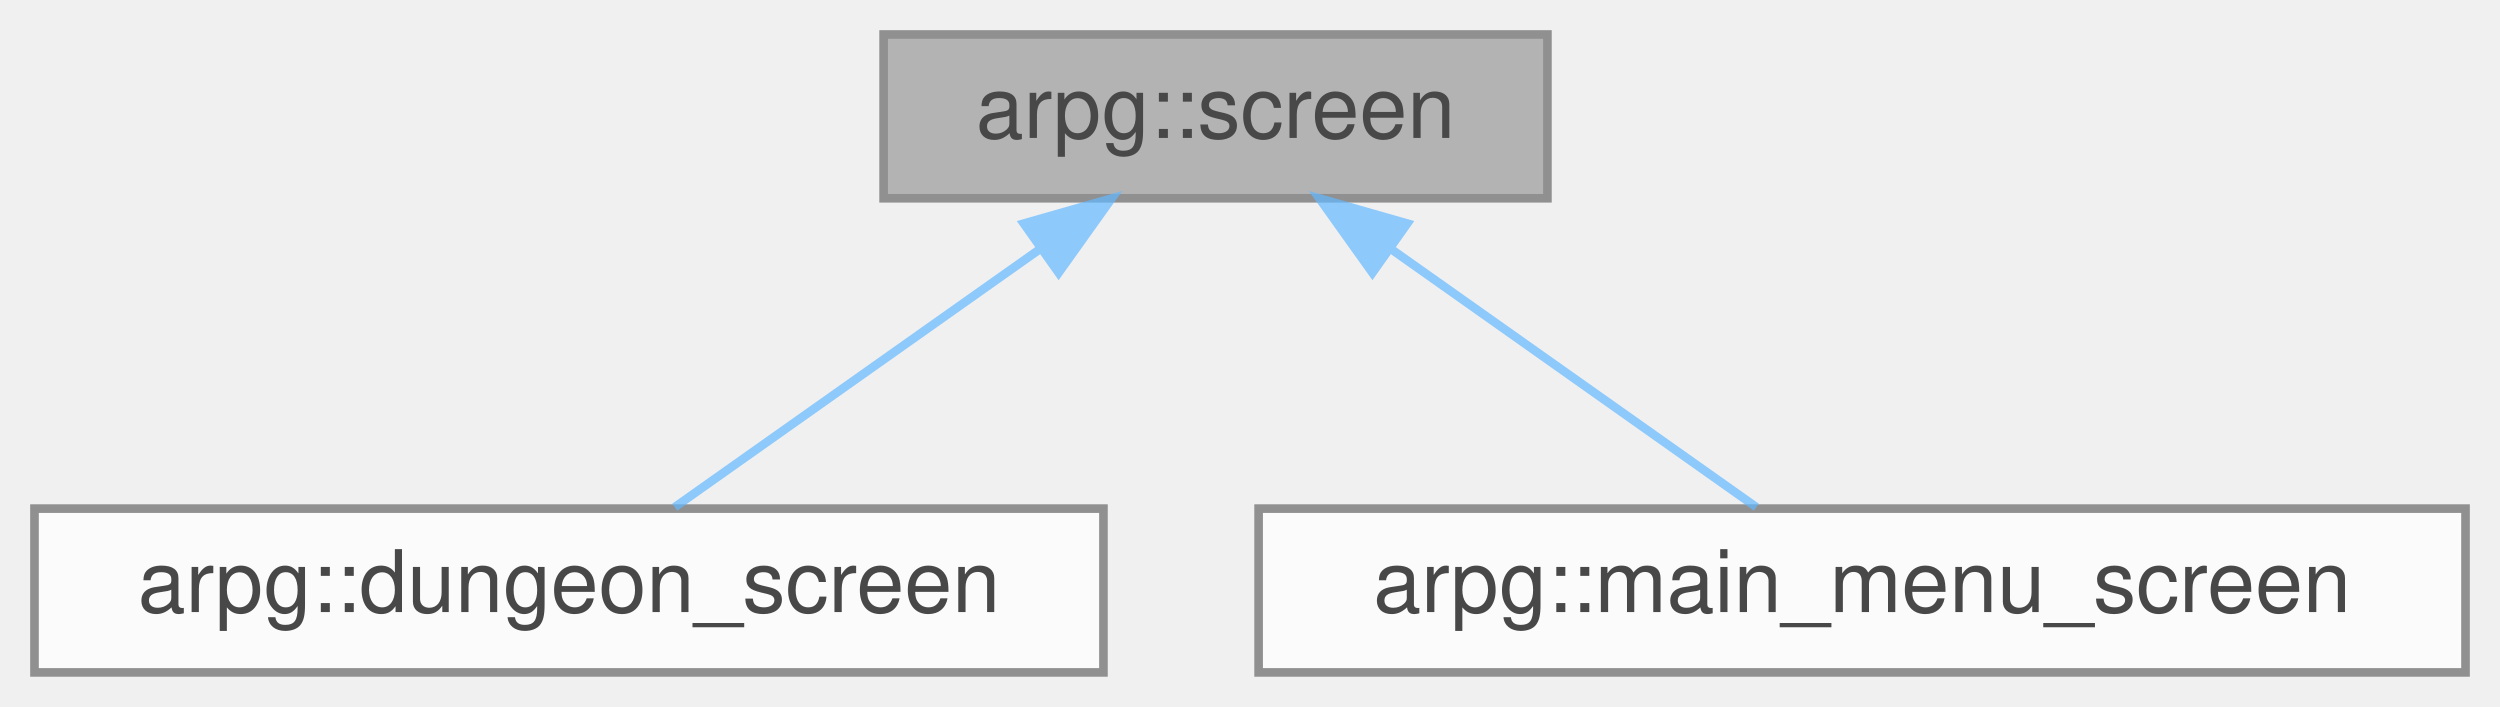
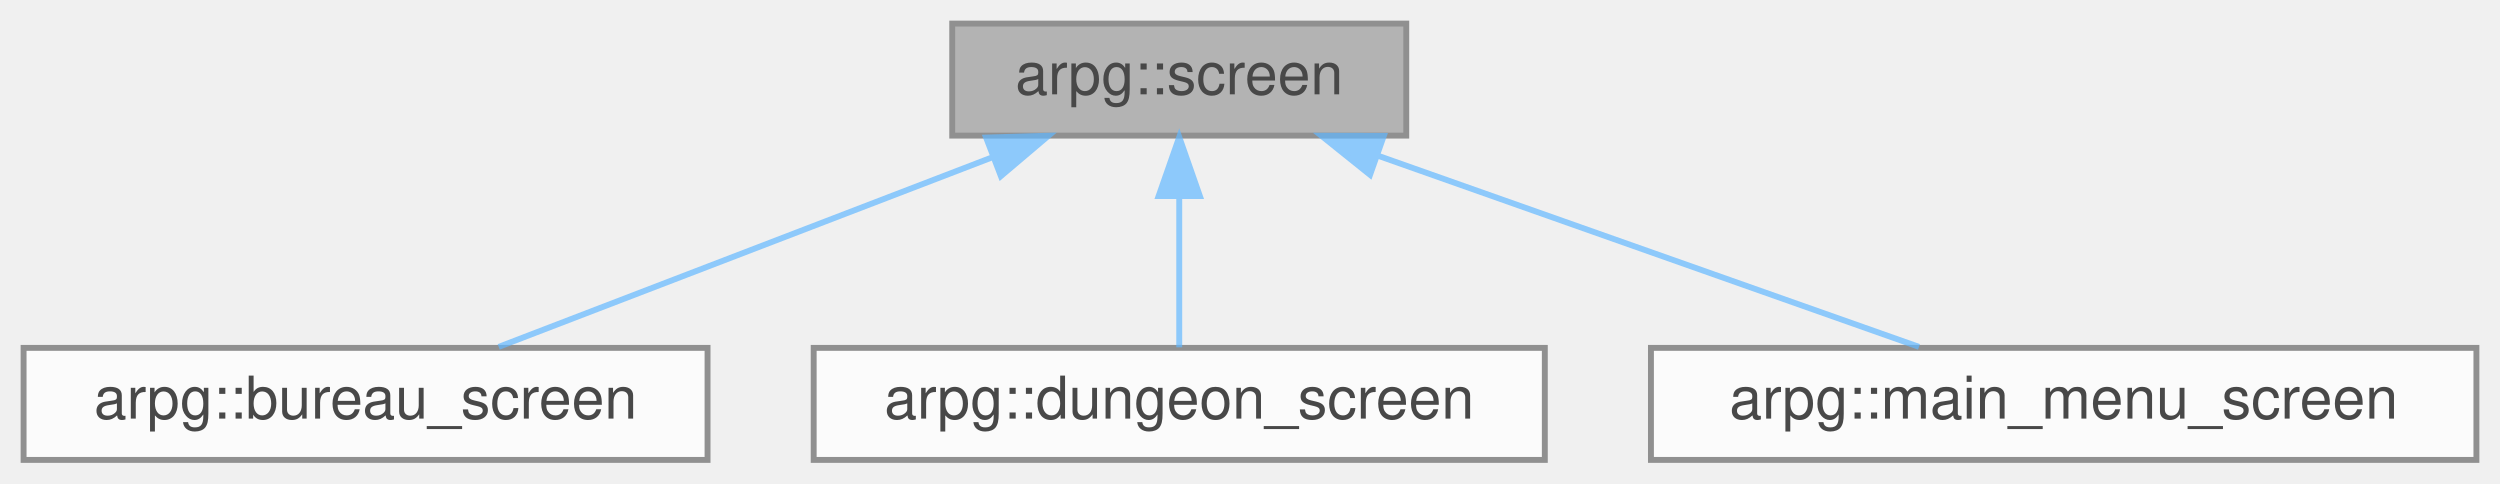
- <svg xmlns="http://www.w3.org/2000/svg" xmlns:xlink="http://www.w3.org/1999/xlink" width="290pt" height="82pt" viewBox="0.00 0.00 290.00 82.00">
+ <svg xmlns="http://www.w3.org/2000/svg" xmlns:xlink="http://www.w3.org/1999/xlink" width="424pt" height="82pt" viewBox="0.00 0.00 424.00 82.00">
  <svg id="main" version="1.1" xml:space="preserve">
    <style type="text/css">
.node, .edge {opacity: 0.7;}
.node.selected, .edge.selected {opacity: 1;}
.edge:hover path { stroke: red; }
.edge:hover polygon { stroke: red; fill: red; }
</style>
    <svg id="graph" class="graph">
      <g id="graph0" class="graph" transform="scale(1 1) rotate(0) translate(4 78)">
        <g id="Node000001" class="node">
          <g id="a_Node000001">
            <a xlink:title="A game mode: menu, roguelike map, dungeon, pause.">
-               <polygon fill="#999999" stroke="#666666" points="175.5,-74 98.5,-74 98.5,-55 175.5,-55 175.5,-74" />
-               <text text-anchor="middle" x="137" y="-62" font-family="Helvetica,sans-Serif" font-size="10.00">arpg::screen</text>
+               <polygon fill="#999999" stroke="#666666" points="234.5,-74 157.5,-74 157.5,-55 234.5,-55 234.5,-74" />
+               <text text-anchor="middle" x="196" y="-62" font-family="Helvetica,sans-Serif" font-size="10.00">arpg::screen</text>
            </a>
          </g>
        </g>
        <g id="Node000002" class="node">
          <g id="a_Node000002">
-             <a xlink:href="classarpg_1_1dungeon__screen.html" target="_top" xlink:title="A room of the dungeon: the player, what shoots at them, and what they shoot.">
-               <polygon fill="white" stroke="#666666" points="124,-19 0,-19 0,0 124,0 124,-19" />
-               <text text-anchor="middle" x="62" y="-7" font-family="Helvetica,sans-Serif" font-size="10.00">arpg::dungeon_screen</text>
+             <a xlink:href="classarpg_1_1bureau__screen.html" target="_top" xlink:title="Between assignments.">
+               <polygon fill="white" stroke="#666666" points="116,-19 0,-19 0,0 116,0 116,-19" />
+               <text text-anchor="middle" x="58" y="-7" font-family="Helvetica,sans-Serif" font-size="10.00">arpg::bureau_screen</text>
            </a>
          </g>
        </g>
        <g id="edge1_Node000001_Node000002" class="edge">
          <g id="a_edge1_Node000001_Node000002">
            <a xlink:title=" ">
-               <path fill="none" stroke="#63b8ff" d="M116.69,-49.15C103.14,-39.57 85.76,-27.29 74.27,-19.17" />
-               <polygon fill="#63b8ff" stroke="#63b8ff" points="114.76,-52.07 124.95,-54.98 118.8,-46.36 114.76,-52.07" />
+               <path fill="none" stroke="#63b8ff" d="M164.21,-51.29C138.63,-41.47 103.33,-27.91 80.58,-19.17" />
+               <polygon fill="#63b8ff" stroke="#63b8ff" points="163.24,-54.67 173.83,-54.98 165.75,-48.13 163.24,-54.67" />
            </a>
          </g>
        </g>
        <g id="Node000003" class="node">
          <g id="a_Node000003">
-             <a xlink:href="classarpg_1_1main__menu__screen.html" target="_top" xlink:title="Title screen, and the only screen there is for now.">
-               <polygon fill="white" stroke="#666666" points="282,-19 142,-19 142,0 282,0 282,-19" />
-               <text text-anchor="middle" x="212" y="-7" font-family="Helvetica,sans-Serif" font-size="10.00">arpg::main_menu_screen</text>
+             <a xlink:href="classarpg_1_1dungeon__screen.html" target="_top" xlink:title="A room of the dungeon: the player, what shoots at them, and what they shoot.">
+               <polygon fill="white" stroke="#666666" points="258,-19 134,-19 134,0 258,0 258,-19" />
+               <text text-anchor="middle" x="196" y="-7" font-family="Helvetica,sans-Serif" font-size="10.00">arpg::dungeon_screen</text>
            </a>
          </g>
        </g>
        <g id="edge2_Node000001_Node000003" class="edge">
          <g id="a_edge2_Node000001_Node000003">
            <a xlink:title=" ">
-               <path fill="none" stroke="#63b8ff" d="M157.31,-49.15C170.86,-39.57 188.24,-27.29 199.73,-19.17" />
-               <polygon fill="#63b8ff" stroke="#63b8ff" points="155.2,-46.36 149.05,-54.98 159.24,-52.07 155.2,-46.36" />
+               <path fill="none" stroke="#63b8ff" d="M196,-44.66C196,-35.93 196,-25.99 196,-19.09" />
+               <polygon fill="#63b8ff" stroke="#63b8ff" points="192.5,-44.75 196,-54.75 199.5,-44.75 192.5,-44.75" />
+             </a>
+           </g>
+         </g>
+         <g id="Node000004" class="node">
+           <g id="a_Node000004">
+             <a xlink:href="classarpg_1_1main__menu__screen.html" target="_top" xlink:title="Title screen, and the only screen there is for now.">
+               <polygon fill="white" stroke="#666666" points="416,-19 276,-19 276,0 416,0 416,-19" />
+               <text text-anchor="middle" x="346" y="-7" font-family="Helvetica,sans-Serif" font-size="10.00">arpg::main_menu_screen</text>
+             </a>
+           </g>
+         </g>
+         <g id="edge3_Node000001_Node000004" class="edge">
+           <g id="a_edge3_Node000001_Node000004">
+             <a xlink:title=" ">
+               <path fill="none" stroke="#63b8ff" d="M229.82,-51.55C257.68,-41.71 296.51,-27.98 321.46,-19.17" />
+               <polygon fill="#63b8ff" stroke="#63b8ff" points="228.36,-48.35 220.1,-54.98 230.69,-54.95 228.36,-48.35" />
            </a>
          </g>
        </g>
      </g>
    </svg>
  </svg>
  <style type="text/css">

[data-mouse-over-selected='false'] { opacity: 0.7; }
[data-mouse-over-selected='true']  { opacity: 1.0; }

</style>
</svg>
